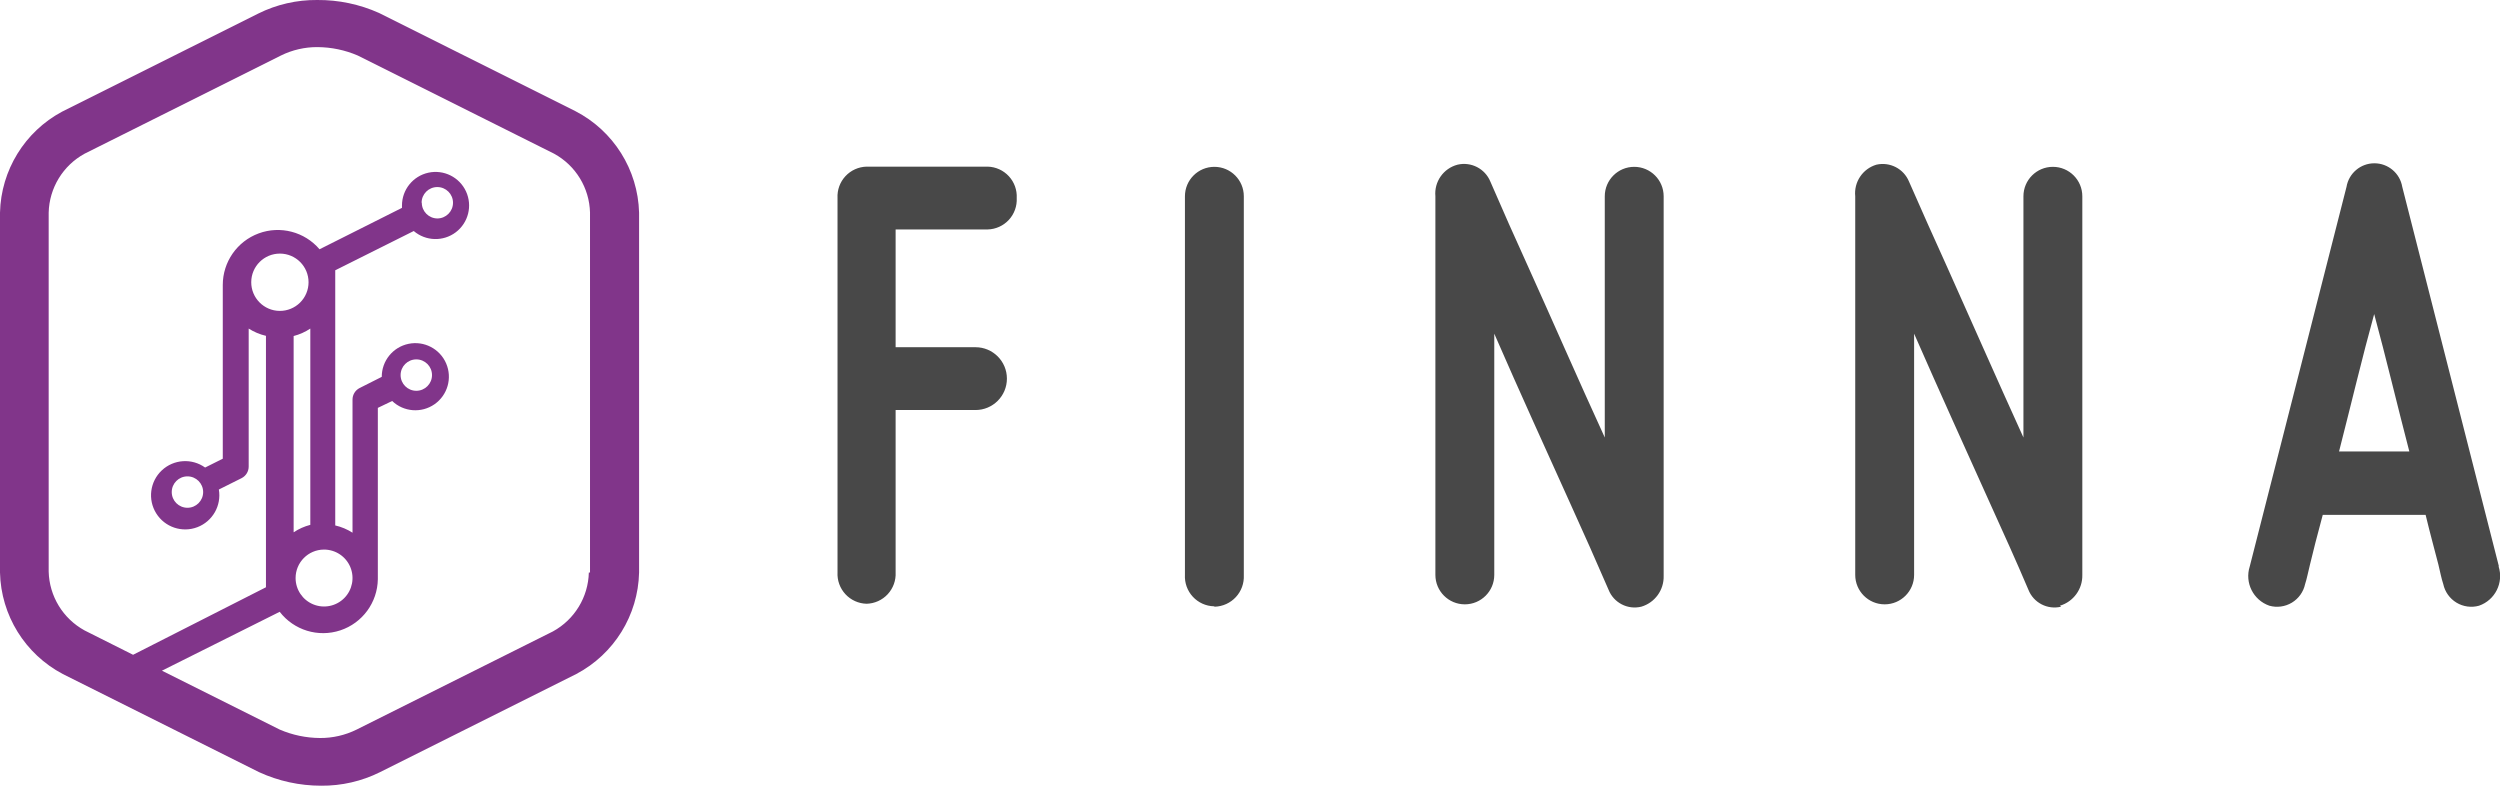
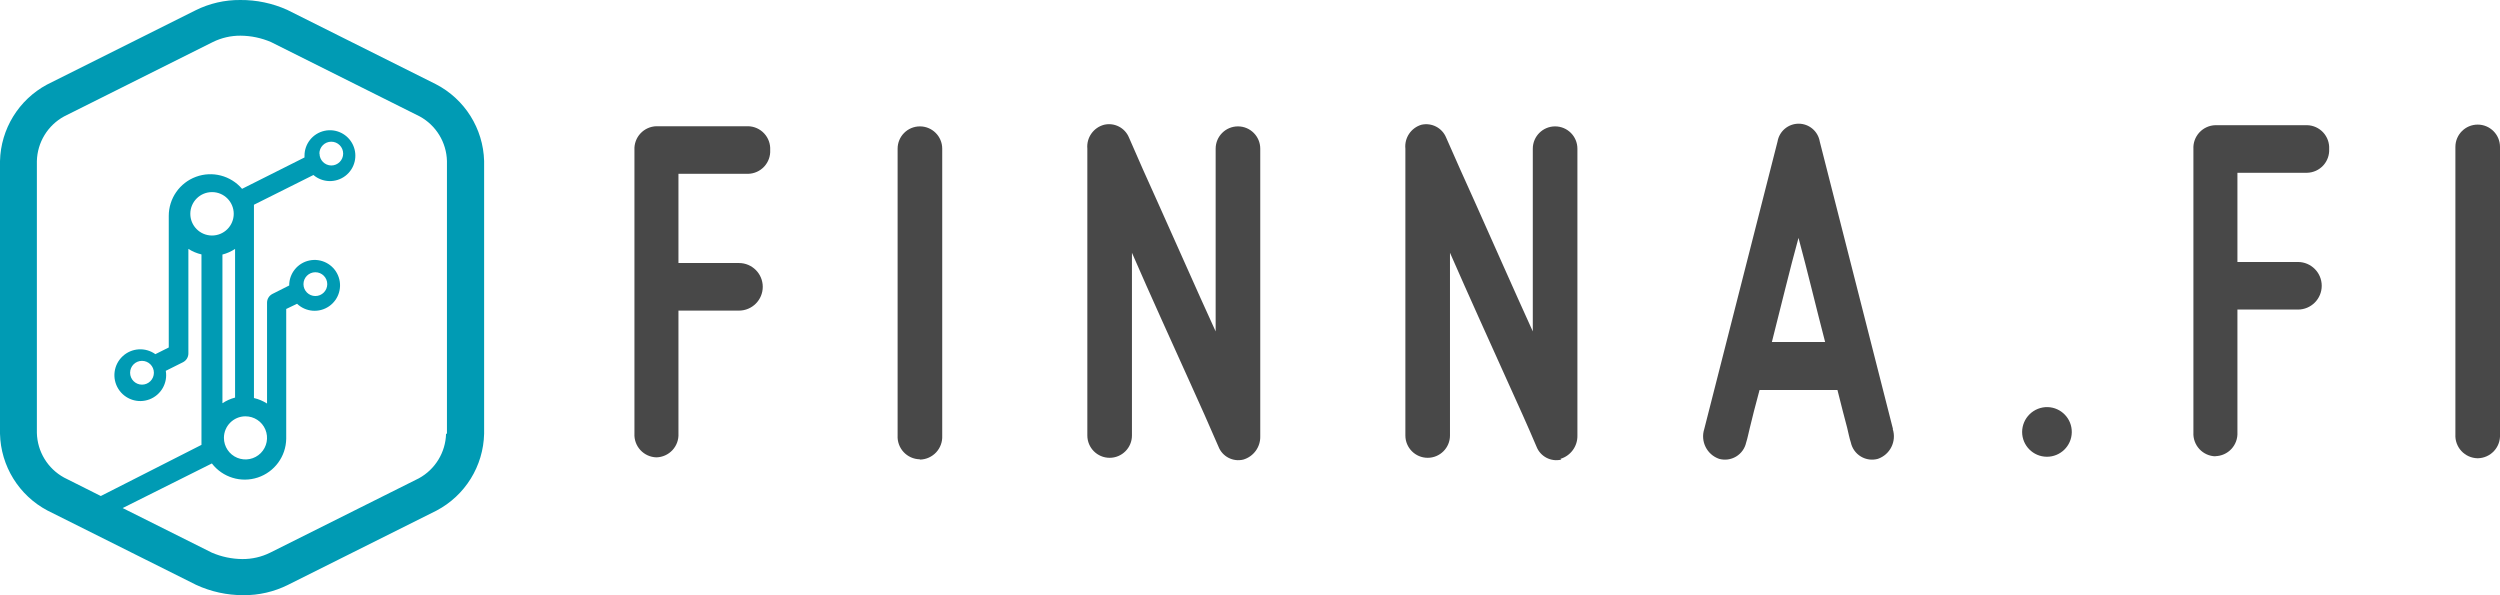
- <svg xmlns="http://www.w3.org/2000/svg" viewBox="0 0 127.37 40">
+ <svg xmlns="http://www.w3.org/2000/svg" viewBox="0 0 168.14 40">
  <defs>
-     <style>.cls-1{fill:#81358a;}.cls-2{fill:#484848;}</style>
+     <style>.cls-1{fill:#009bb4;}.cls-2{fill:#484848;}</style>
  </defs>
  <g id="Layer_2" data-name="Layer 2">
    <g id="Header_Nav" data-name="Header Nav">
      <path id="SYMBOL" class="cls-1" d="M29.31,5.66l-10-5A7.57,7.57,0,0,0,16.16,0a6.61,6.61,0,0,0-3,.69l-10,5A6,6,0,0,0,0,10.83V29.17a6,6,0,0,0,3.2,5.17l10,5a7.57,7.57,0,0,0,3.16.69h0a6.6,6.6,0,0,0,3-.69l10-5a6,6,0,0,0,3.2-5.17V10.83A6,6,0,0,0,29.31,5.66ZM30,29.17a3.52,3.52,0,0,1-1.83,3l-10,5a4.14,4.14,0,0,1-1.87.43h0a5.28,5.28,0,0,1-2.05-.43l-6-3,6-3a2.79,2.79,0,0,0,5-1.66c0-.24,0-8.73,0-8.73l.73-.35a1.71,1.71,0,1,0-.53-1.23v0l-1.13.57a.66.66,0,0,0-.36.59v6.78a2.8,2.8,0,0,0-.88-.37v-13l4-2a1.71,1.71,0,1,0-.6-1.3s0,.08,0,.12l-4.2,2.11a2.8,2.8,0,0,0-4.93,1.82c0,.06,0,8.85,0,8.85l-.9.45a1.74,1.74,0,1,0,.7,1.12l1.16-.58a.66.66,0,0,0,.36-.59V16.74a2.79,2.79,0,0,0,.88.37V29.92L6.78,33.36,4.31,32.12a3.52,3.52,0,0,1-1.83-3V10.83a3.52,3.52,0,0,1,1.83-3l10-5a4.15,4.15,0,0,1,1.87-.43,5.27,5.27,0,0,1,2.05.43l10,5a3.52,3.52,0,0,1,1.83,3V29.17ZM16.5,28a1.45,1.45,0,1,1-1.44,1.45A1.45,1.45,0,0,1,16.5,28Zm-.69-1.26a2.8,2.8,0,0,0-.85.38v-10a2.79,2.79,0,0,0,.85-.38ZM14.25,15.84a1.46,1.46,0,1,1,1.47-1.46A1.46,1.46,0,0,1,14.25,15.84Zm6.16,3.27a.8.8,0,1,1,.8.8A.8.8,0,0,1,20.41,19.11Zm1.07-8.78a.8.8,0,1,1,.8.8A.8.8,0,0,1,21.49,10.33ZM10.35,25.07a.8.8,0,1,1-.8-.8A.8.8,0,0,1,10.35,25.07Z" />
      <g id="FINNA">
        <path class="cls-2" d="M122.75,23h-3.58c.59-2.3,1.2-4.87,1.79-7,.59,2.17,1.2,4.74,1.79,7m4.56,5.84L122.39,9.52a1.44,1.44,0,0,0-2.84,0l-4.93,19.34a1.6,1.6,0,0,0,1,2,1.46,1.46,0,0,0,1.82-1.1c.09-.27.15-.6.25-1,.15-.63.37-1.5.65-2.53h5.24c.24,1,.49,1.9.65,2.53.09.37.15.7.25,1a1.46,1.46,0,0,0,1.82,1.1,1.6,1.6,0,0,0,1-2m-22.35,2a1.6,1.6,0,0,0,1.14-1.57V10a1.49,1.49,0,1,0-3,0V22.29c-1.32-2.9-2.74-6.13-3.88-8.67-.68-1.5-1.32-2.93-1.95-4.37a1.45,1.45,0,0,0-1.66-.86A1.52,1.52,0,0,0,94.52,10V29.29a1.48,1.48,0,1,0,3,0V17c1.27,2.9,2.74,6.14,3.88,8.67.68,1.5,1.33,2.93,1.94,4.37a1.43,1.43,0,0,0,1.67.87m-21.39,0a1.59,1.59,0,0,0,1.14-1.57V10a1.48,1.48,0,1,0-3,0V22.29c-1.33-2.9-2.74-6.13-3.89-8.67-.68-1.5-1.32-2.93-1.94-4.37a1.45,1.45,0,0,0-1.67-.86A1.52,1.52,0,0,0,73.13,10V29.29a1.48,1.48,0,1,0,3,0V17c1.26,2.9,2.74,6.14,3.88,8.67.68,1.5,1.32,2.93,1.94,4.37a1.43,1.43,0,0,0,1.67.87m-21.73,0a1.53,1.53,0,0,0,1.48-1.6V10a1.48,1.48,0,1,0-3,0V29.29a1.52,1.52,0,0,0,1.48,1.6m-17.7-.13a1.52,1.52,0,0,0,1.48-1.6V20.89H49.7a1.6,1.6,0,0,0,0-3.2H45.63v-6h4.69a1.52,1.52,0,0,0,1.48-1.6,1.52,1.52,0,0,0-1.48-1.6H44.15a1.52,1.52,0,0,0-1.48,1.6V29.16a1.52,1.52,0,0,0,1.48,1.6" />
      </g>
+       <g id="FI">
+         <path class="cls-2" d="M166.66,30.82a1.52,1.52,0,0,0,1.48-1.6V9.88a1.48,1.48,0,1,0-3,0V29.22a1.52,1.52,0,0,0,1.48,1.6" />
+         <path class="cls-2" d="M149,30.68a1.52,1.52,0,0,0,1.48-1.6V20.82h4.07a1.6,1.6,0,0,0,0-3.2h-4.07v-6h4.69a1.52,1.52,0,0,0,1.48-1.6,1.52,1.52,0,0,0-1.48-1.6H149a1.52,1.52,0,0,0-1.48,1.6V29.09a1.52,1.52,0,0,0,1.48,1.6" />
+       </g>
+       <path class="cls-2" d="M137.72,27.38A1.67,1.67,0,1,1,136,29.05,1.68,1.68,0,0,1,137.72,27.38Z" />
    </g>
  </g>
</svg>
